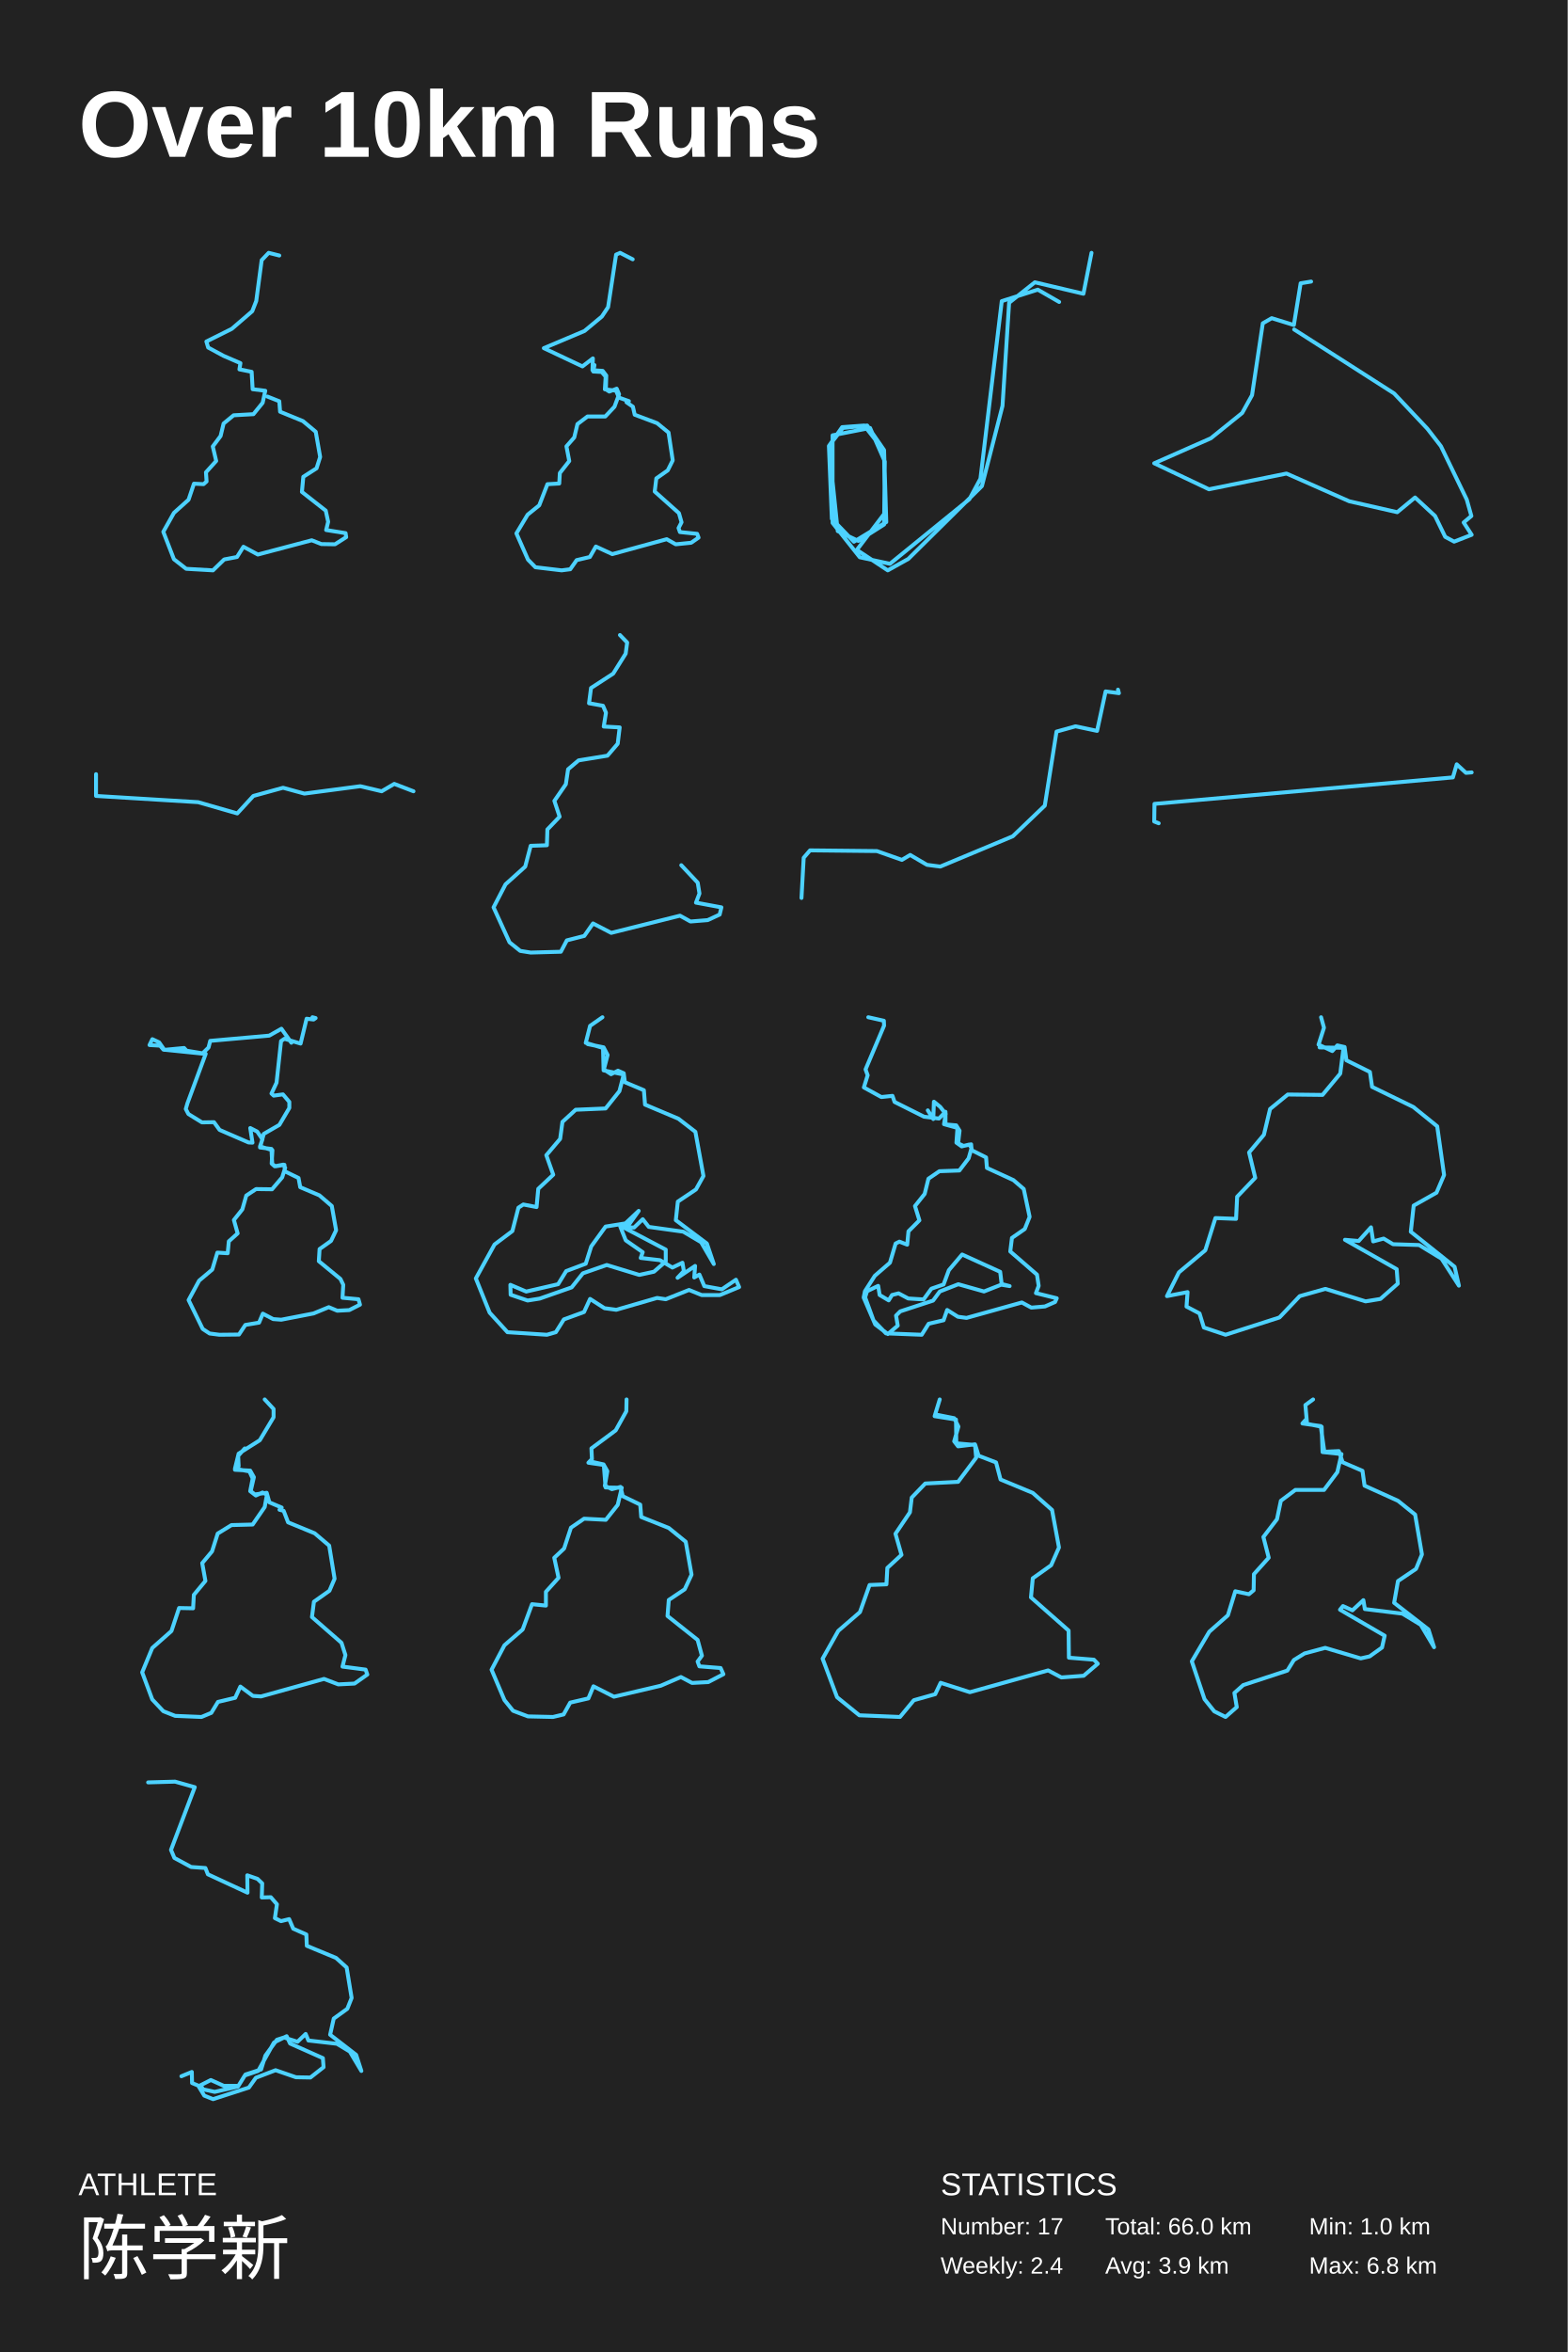
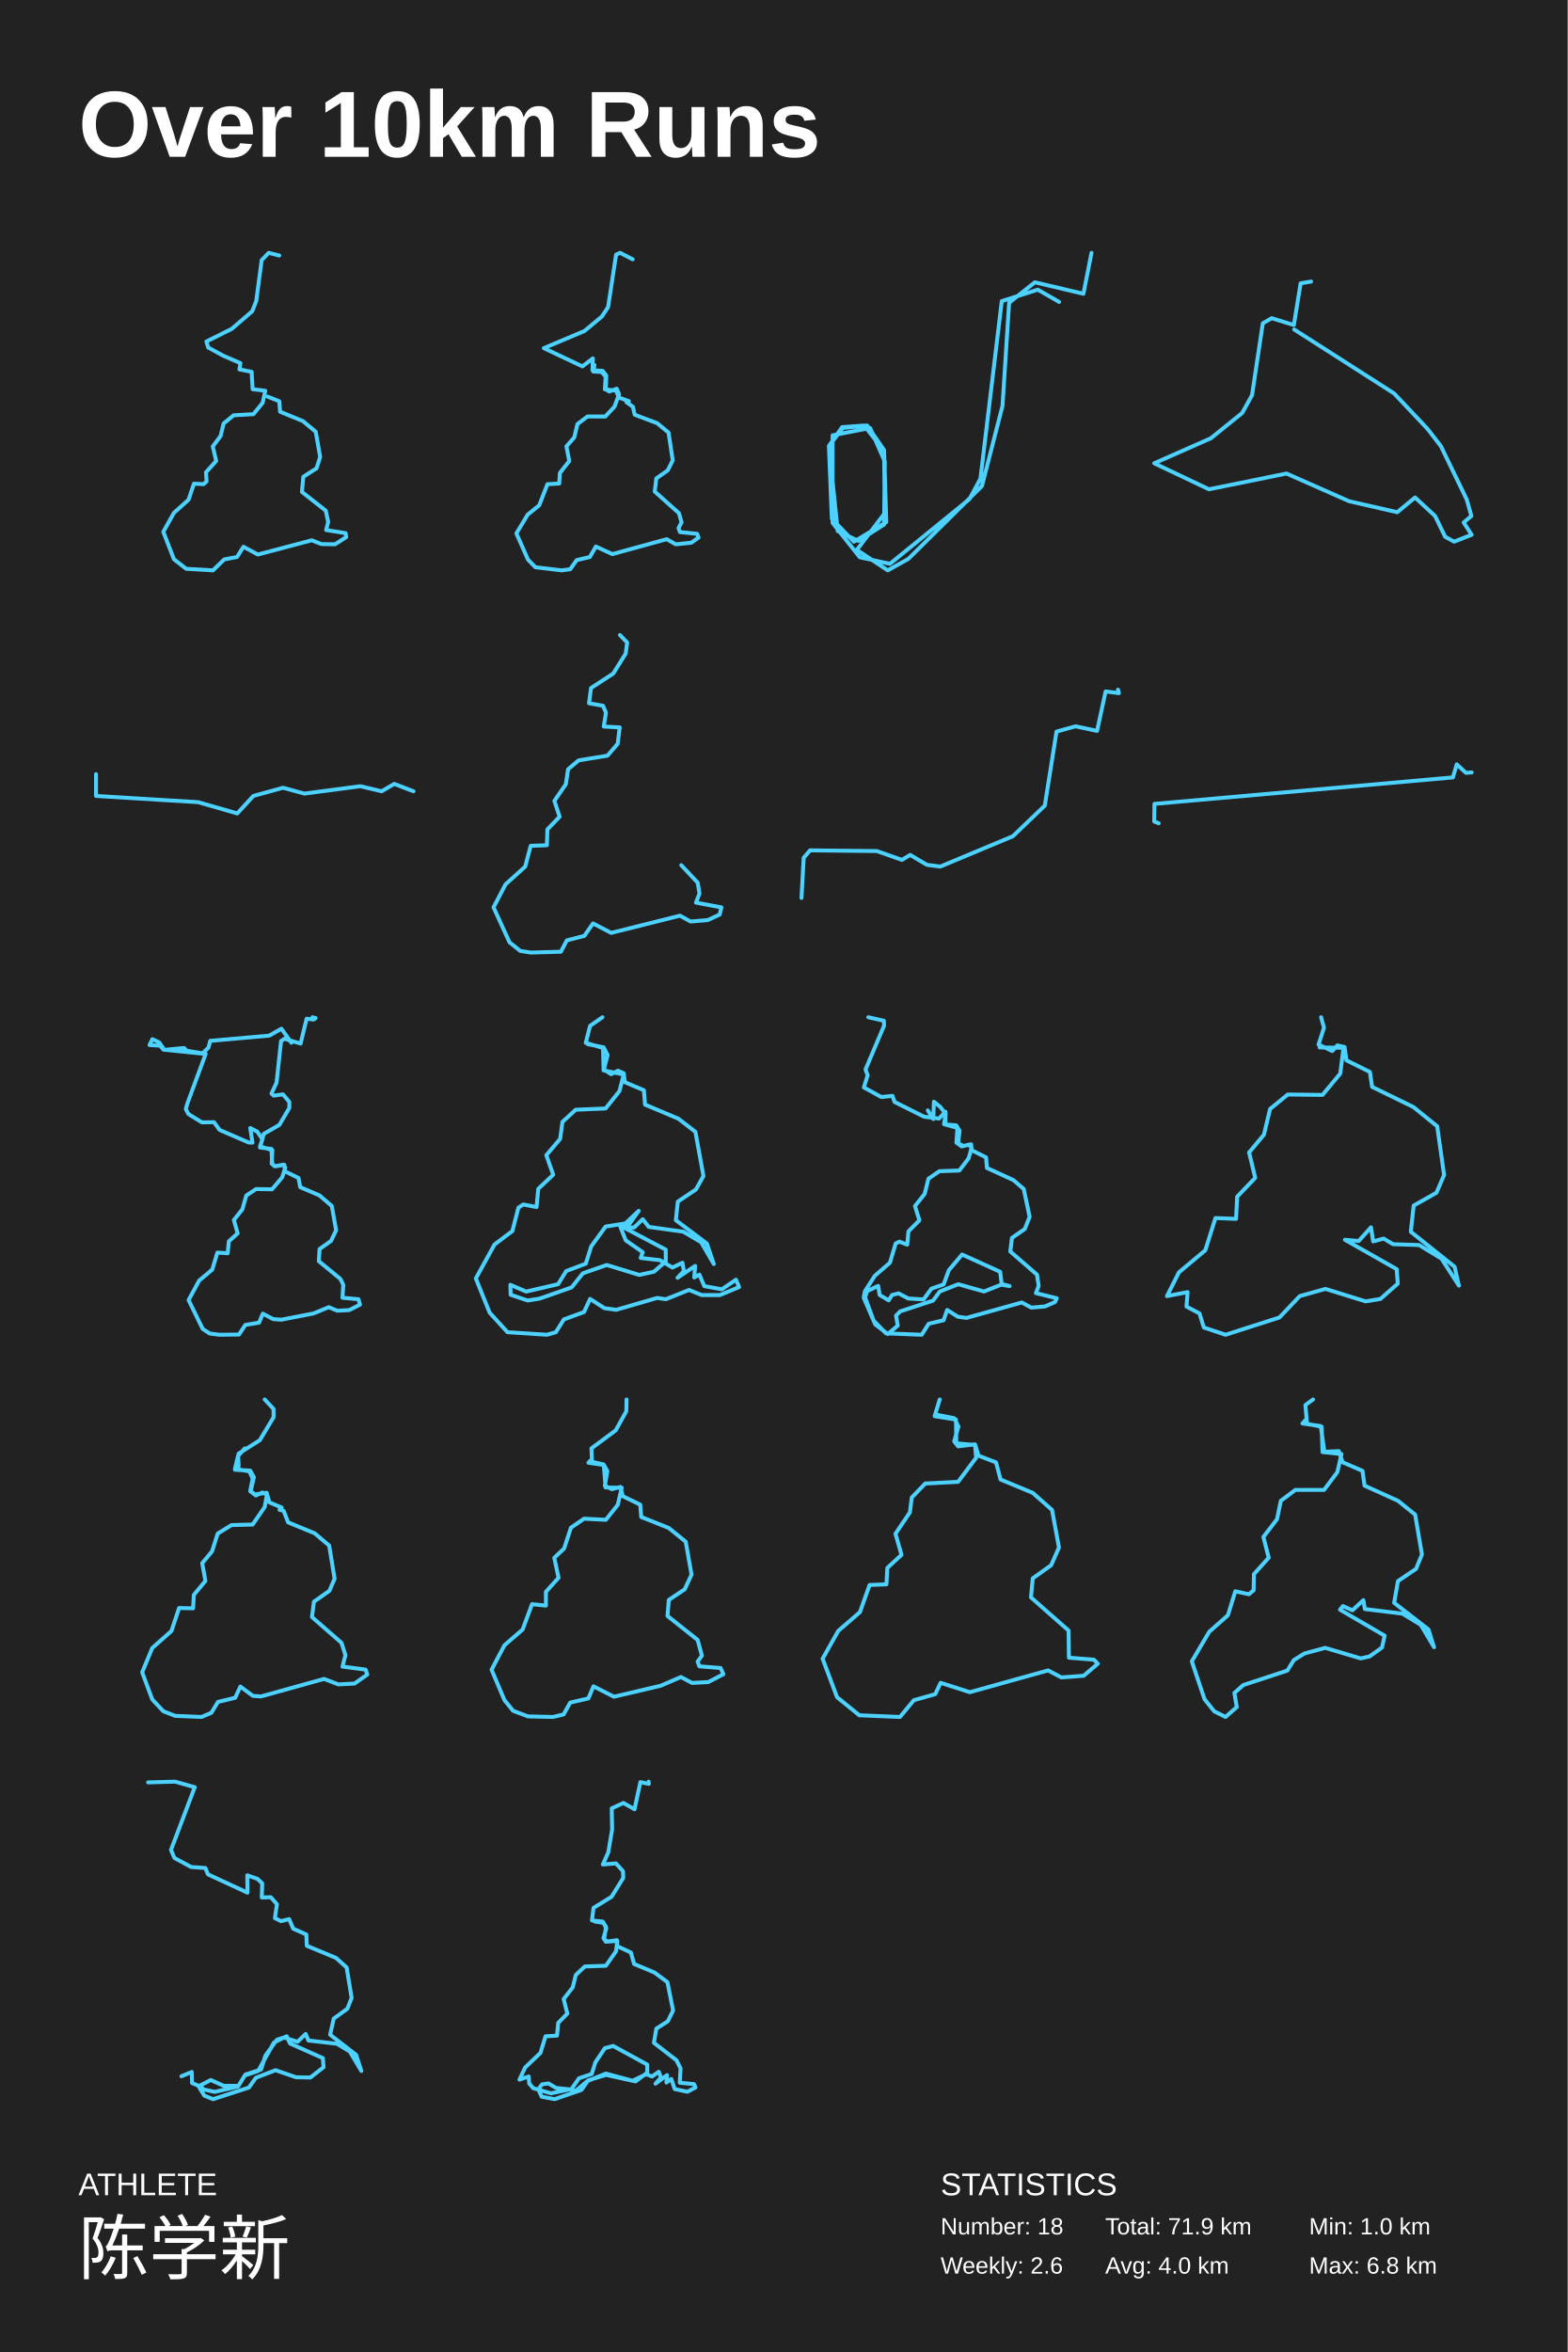
<svg xmlns="http://www.w3.org/2000/svg" baseProfile="full" height="300mm" version="1.1" viewBox="0,0,200,300" width="200mm">
  <defs />
  <rect fill="#222222" height="300" width="200" x="0" y="0" />
  <text fill="#FFFFFF" style="font-size:12px; font-family:Arial; font-weight:bold;" x="10" y="20">Over 10km Runs</text>
  <text fill="#FFFFFF" style="font-size:4px; font-family:Arial" x="10" y="280">ATHLETE</text>
  <text fill="#FFFFFF" style="font-size:9px; font-family:Arial" x="10" y="290">陈学新</text>
  <text fill="#FFFFFF" style="font-size:4px; font-family:Arial" x="120" y="280">STATISTICS</text>
-   <text fill="#FFFFFF" style="font-size:3px; font-family:Arial" x="120" y="285">Number: 17</text>
-   <text fill="#FFFFFF" style="font-size:3px; font-family:Arial" x="120" y="290">Weekly: 2.4</text>
-   <text fill="#FFFFFF" style="font-size:3px; font-family:Arial" x="141" y="285">Total: 66.0 km</text>
-   <text fill="#FFFFFF" style="font-size:3px; font-family:Arial" x="141" y="290">Avg: 3.9 km</text>
+   <text fill="#FFFFFF" style="font-size:3px; font-family:Arial" x="120" y="285">Number: 18</text>
+   <text fill="#FFFFFF" style="font-size:3px; font-family:Arial" x="120" y="290">Weekly: 2.6</text>
+   <text fill="#FFFFFF" style="font-size:3px; font-family:Arial" x="141" y="285">Total: 71.9 km</text>
+   <text fill="#FFFFFF" style="font-size:3px; font-family:Arial" x="141" y="290">Avg: 4.0 km</text>
  <text fill="#FFFFFF" style="font-size:3px; font-family:Arial" x="167" y="285">Min: 1.0 km</text>
  <text fill="#FFFFFF" style="font-size:3px; font-family:Arial" x="167" y="290">Max: 6.8 km</text>
  <polyline fill="none" points="35.63,32.591 34.276,32.25 33.382,33.188 32.692,38.389 32.181,39.697 29.574,41.942 26.329,43.562 26.559,44.329 28.501,45.381 30.673,46.319 30.545,47.115 32.104,47.427 32.232,49.644 33.842,49.843 33.509,51.378 32.334,52.827 29.804,52.97 28.526,54.021 28.143,55.613 27.146,56.948 27.581,58.796 26.277,60.245 26.354,61.41 25.971,61.752 24.744,61.695 24.054,63.741 22.189,65.418 20.834,67.833 22.189,71.329 23.748,72.551 27.172,72.75 28.603,71.357 30.238,71.045 31.056,69.738 32.896,70.732 39.77,68.913 40.997,69.397 42.735,69.425 44.166,68.515 44.089,68.004 41.61,67.606 41.866,66.555 41.559,65.134 38.518,62.746 38.697,60.814 40.384,59.734 40.844,58.284 40.281,55.073 38.646,53.709 35.733,52.515 35.63,51.179 34.123,50.582" stroke="#4dd2ff" stroke-linecap="round" stroke-linejoin="round" stroke-width="0.5" />
  <polyline fill="none" points="80.718,33.074 79.109,32.25 78.598,32.477 77.577,39.18 76.785,40.373 74.563,42.219 69.379,44.406 74.308,46.735 75.636,45.713 75.585,47.218 76.887,47.303 77.347,47.9 77.296,49.66 77.73,49.945 78.675,49.575 78.981,50.285 78.394,51.876 77.219,53.125 74.946,53.125 73.67,54.091 73.261,55.795 72.265,56.931 72.623,58.806 71.422,60.339 71.346,61.674 69.839,61.759 68.792,64.457 67.311,65.65 65.881,68.036 67.362,71.387 68.307,72.352 71.652,72.75 72.75,72.608 73.567,71.444 75.253,71.046 76.019,69.711 78.113,70.677 85.059,68.774 86.208,69.427 88.174,69.228 89.119,68.575 88.94,68.092 86.744,67.865 86.566,67.354 86.949,66.616 86.617,65.451 83.527,62.696 83.731,61.021 85.187,59.998 85.825,58.72 85.289,55.17 83.833,53.977 80.973,52.898 80.743,51.876 79.926,51.308 80.232,51.166 78.956,50.711 78.598,49.831 77.168,49.66 77.27,48.042 76.759,47.445 75.687,47.388 75.84,46.565" stroke="#4dd2ff" stroke-linecap="round" stroke-linejoin="round" stroke-width="0.5" />
  <polyline fill="none" points="139.252,32.25 138.22,37.469 132.026,36.008 128.741,38.617 127.896,51.769 125.269,61.999 115.884,71.289 113.256,72.75 109.314,70.141 112.88,65.443 112.787,57.51 110.253,54.275 107.437,54.483 105.748,56.884 106.123,66.174 108.939,69.097 113.068,66.592 112.787,57.406 110.628,54.275 107.531,54.588 105.748,56.884 106.874,67.74 109.502,68.992 112.787,66.905 112.88,58.867 111.003,54.588 106.217,55.527 106.217,66.696 109.69,71.08 113.537,71.915 123.673,63.669 125.081,61.059 127.802,38.409 132.401,36.947 135.123,38.513" stroke="#4dd2ff" stroke-linecap="round" stroke-linejoin="round" stroke-width="0.5" />
  <polyline fill="none" points="167.265,35.914 165.93,36.132 165.067,41.457 162.241,40.584 161.103,41.239 159.73,50.405 158.474,52.675 154.471,55.905 147.25,59.091 154.235,62.408 164.125,60.4 172.131,63.936 178.253,65.333 180.529,63.456 183.08,65.813 184.375,68.475 185.513,69.086 187.75,68.213 186.73,66.642 187.711,65.813 187.122,63.718 183.826,56.909 182.099,54.683 177.86,50.187 165.106,42.025" stroke="#4dd2ff" stroke-linecap="round" stroke-linejoin="round" stroke-width="0.5" />
  <polyline fill="none" points="12.25,98.745 12.25,101.523 25.274,102.317 30.27,103.755 32.322,101.523 36.113,100.481 38.834,101.225 45.97,100.283 48.691,100.928 50.297,99.985 52.75,100.928" stroke="#4dd2ff" stroke-linecap="round" stroke-linejoin="round" stroke-width="0.5" />
  <polyline fill="none" points="79.09,81.0 80.013,81.955 79.822,83.37 78.231,85.917 75.401,87.756 75.146,89.702 76.928,90.02 77.309,90.904 77.023,92.673 79.058,92.779 78.804,94.866 77.5,96.387 73.811,96.988 72.475,98.12 72.189,100.03 70.726,102.152 71.394,104.169 69.835,105.796 69.772,107.812 67.704,107.883 67.005,110.535 64.492,112.799 62.966,115.735 65.001,120.191 66.369,121.288 67.704,121.5 71.553,121.394 72.316,119.944 74.542,119.378 75.655,117.786 77.977,118.989 86.755,116.796 88.091,117.539 90.285,117.362 91.812,116.654 92.034,115.735 88.79,115.133 89.236,113.966 89.013,112.587 86.914,110.358" stroke="#4dd2ff" stroke-linecap="round" stroke-linejoin="round" stroke-width="0.5" />
  <polyline fill="none" points="102.25,114.534 102.533,109.409 103.341,108.465 111.87,108.555 115.063,109.679 116.114,109.05 118.256,110.309 119.954,110.533 129.21,106.667 133.292,102.756 134.787,93.316 137.213,92.641 139.961,93.226 141.052,88.191 142.75,88.415 142.629,87.966" stroke="#4dd2ff" stroke-linecap="round" stroke-linejoin="round" stroke-width="0.5" />
  <polyline fill="none" points="187.75,98.521 187.025,98.578 185.845,97.49 185.356,99.159 147.284,102.535 147.25,104.785 147.823,105.01" stroke="#4dd2ff" stroke-linecap="round" stroke-linejoin="round" stroke-width="0.5" />
  <polyline fill="none" points="37.175,133.003 35.904,131.217 34.346,132.096 26.818,132.763 26.603,133.616 25.812,134.39 20.849,133.883 20.418,133.376 19.075,133.296 19.435,132.55 20.298,132.95 20.969,133.91 23.486,133.67 23.798,134.016 26.243,134.416 23.918,140.709 23.702,141.455 24.038,142.095 25.764,143.162 27.298,143.135 28.017,144.122 31.709,145.721 32.212,145.748 31.925,143.882 32.812,144.335 33.483,145.321 33.171,146.228 34.753,146.708 34.658,148.414 35.041,148.761 36.144,148.548 36.384,148.947 36,150.174 34.706,151.694 32.668,151.667 31.421,152.494 30.918,154.253 29.839,155.613 30.318,157.319 29.192,158.333 29.048,159.852 27.729,159.772 27.082,161.932 25.404,163.345 24.061,165.824 25.859,169.504 26.746,170.09 27.993,170.25 30.486,170.223 31.301,168.997 33.051,168.704 33.531,167.557 34.849,168.25 35.88,168.33 40.004,167.531 41.945,166.731 43.024,167.184 44.558,167.104 45.925,166.411 45.733,165.718 43.695,165.531 43.791,163.878 43.432,163.132 40.675,160.865 40.771,159.319 42.233,158.279 42.88,156.919 42.329,153.827 40.747,152.467 38.301,151.427 38.086,150.254 36.336,149.401 36.288,148.574 35.161,148.761 34.729,148.494 34.634,146.548 33.171,146.361 33.651,144.628 35.64,143.482 36.911,141.322 36.911,140.549 36.096,139.589 34.921,139.749 34.634,139.482 35.281,138.096 35.856,132.79 36.288,132.496 38.349,133.11 39.117,129.937 40.004,130.043 40.267,129.857 39.86,129.75" stroke="#4dd2ff" stroke-linecap="round" stroke-linejoin="round" stroke-width="0.5" />
  <polyline fill="none" points="76.858,129.75 75.279,130.852 74.728,133.016 76.931,133.67 77.004,136.527 79.574,137.058 79.023,139.181 77.261,141.386 73.444,141.549 71.755,143.101 71.461,145.265 69.699,147.347 70.58,149.837 68.671,151.633 68.451,153.961 66.762,153.634 66.138,154.042 65.367,157.023 63.091,158.737 60.705,163.065 62.467,167.433 64.743,169.923 69.773,170.25 70.911,169.923 71.938,168.29 74.508,167.351 75.279,165.678 77.115,166.862 78.62,167.066 83.832,165.555 84.934,165.718 87.907,164.534 89.522,165.188 91.835,165.188 94.295,164.167 93.891,163.228 92.092,164.453 89.853,164.045 89.229,162.575 88.568,162.942 88.678,161.473 86.439,162.983 87.246,162.126 87.063,161.064 85.778,161.677 84.2,160.738 81.74,160.452 81.997,159.717 79.831,158.207 79.134,156.451 80.235,156.206 81.483,154.451 79.794,156.043 77.261,156.451 75.426,158.982 74.728,161.187 72.232,162.126 71.204,163.8 67.13,164.739 65.111,163.881 65.147,165.147 67.313,165.882 68.855,165.637 72.93,164.208 74.361,162.412 77.408,161.35 81.556,162.616 83.429,162.207 84.934,160.901 84.934,159.39 79.501,156.533 80.896,156.573 81.997,155.512 82.768,156.492 87.173,157.104 89.449,158.451 91.064,161.228 90.183,158.615 86.219,155.634 86.476,153.267 88.788,151.715 89.743,150 88.715,144.366 86.549,142.692 82.291,140.896 82.144,139.059 79.721,138.038 79.574,136.895 78.84,136.568 77.959,137.017 77.041,136.405 77.518,134.568 77.004,133.588 74.985,133.18" stroke="#4dd2ff" stroke-linecap="round" stroke-linejoin="round" stroke-width="0.5" />
  <polyline fill="none" points="118.367,141.629 119.065,142.733 119.146,140.525 119.951,141.181 120.648,142.077 120.434,143.39 122.151,143.867 122.017,145.748 122.688,146.225 123.654,145.986 123.949,146.434 123.573,147.747 122.393,149.299 119.843,149.389 118.448,150.344 117.965,152.284 116.73,153.836 117.294,155.656 115.899,157.059 115.738,158.76 114.745,158.372 114.262,158.611 113.537,161.058 111.605,162.729 110.344,164.699 110.183,165.505 111.659,168.937 113.269,170.16 114.53,169.086 114.315,167.803 114.852,167.266 119.038,165.893 119.897,164.729 122.258,163.804 125.532,164.729 127.733,163.863 128.806,164.042 127.787,163.774 127.599,162.222 122.742,160.014 121.051,162.013 120.38,163.834 118.824,164.371 117.831,165.744 115.872,165.624 114.637,164.968 113.805,165.177 113.376,165.863 112.222,165.177 112.034,164.013 110.612,164.699 110.37,165.475 111.444,168.43 113.027,170.071 117.589,170.25 118.475,168.847 120.38,168.4 120.836,167.087 122.205,167.952 123.305,168.101 130.363,166.132 131.57,166.788 133.315,166.639 134.603,166.072 134.817,165.594 132.161,164.938 132.51,164.013 132.295,162.58 128.887,159.626 129.101,157.895 130.738,156.76 131.356,155.209 130.604,151.657 129.289,150.523 125.908,148.971 125.801,147.628 123.949,146.703 123.895,145.957 122.929,146.165 122.232,145.837 122.419,144.225 121.99,143.539 120.622,143.42 120.622,141.808 119.79,142.673 117.884,142.435 114.127,140.554 113.859,139.778 112.437,139.928 110.209,138.704 110.693,137.152 110.424,136.406 112.786,130.824 112.759,130.198 110.773,129.75" stroke="#4dd2ff" stroke-linecap="round" stroke-linejoin="round" stroke-width="0.5" />
  <polyline fill="none" points="168.354,133.6 171.4,133.651 170.985,136.937 168.723,139.657 164.292,139.606 162.031,141.454 161.246,144.739 159.354,146.997 160.138,150.231 157.831,152.644 157.692,155.467 155.061,155.364 153.769,159.471 150.4,162.294 148.877,165.322 151.507,164.809 151.369,166.657 153.031,167.53 153.584,169.326 156.354,170.25 163.231,168.043 165.815,165.322 169.092,164.398 174.215,165.99 176.108,165.682 178.323,163.731 178.185,161.883 171.585,158.136 173.339,158.29 174.908,156.545 175.185,158.342 176.523,157.982 177.723,158.701 181.046,158.804 183.908,160.549 186.123,163.988 185.57,161.575 179.985,157.11 180.354,153.773 183.262,152.131 184.231,149.872 183.354,143.661 180.308,141.197 175.046,138.63 174.769,136.731 171.769,135.243 171.539,133.549 170.615,133.343 169.969,134.062 168.215,133.241 168.908,131.085 168.538,129.75" stroke="#4dd2ff" stroke-linecap="round" stroke-linejoin="round" stroke-width="0.5" />
  <polyline fill="none" points="33.771,178.5 34.902,179.722 34.902,180.77 33.144,183.702 30.444,185.413 29.973,187.334 31.825,187.683 32.233,188.59 31.919,190.197 32.641,190.755 33.489,190.371 34.054,190.65 33.771,192.222 32.233,194.456 29.533,194.526 27.775,195.608 27.053,197.878 25.798,199.379 26.206,201.648 24.73,203.429 24.636,205.14 22.847,205.105 21.874,208.037 19.425,210.202 18.138,213.309 19.425,216.766 20.838,218.267 22.344,218.86 25.703,219.0 26.959,218.476 27.807,217.08 30.004,216.556 30.664,215.125 32.265,216.312 33.301,216.382 41.337,214.147 43.158,214.845 45.23,214.741 46.862,213.589 46.642,212.96 43.692,212.576 44.068,211.11 43.566,209.539 39.799,206.257 40.05,204.302 42.028,202.905 42.687,201.369 41.996,197.144 40.144,195.573 36.754,194.177 36.189,192.71 35.655,192.571 35.938,192.291 34.368,191.628 34.023,190.406 32.516,190.616 31.982,190.197 32.39,188.416 31.919,187.578 29.973,187.473 30.444,187.019 30.381,185.693 31.229,184.75" stroke="#4dd2ff" stroke-linecap="round" stroke-linejoin="round" stroke-width="0.5" />
  <polyline fill="none" points="79.935,178.5 79.903,180.007 78.548,182.446 75.452,184.742 75.516,186.105 75.065,186.572 77.032,186.859 77.258,189.728 79.322,189.764 78.806,191.953 77.29,193.854 74.516,193.71 72.839,194.858 71.968,197.513 70.71,198.697 71.259,201.244 69.646,203.037 69.646,204.795 67.872,204.616 66.678,207.844 64.356,209.853 62.711,212.974 64.356,216.848 65.453,218.211 67.356,218.928 70.549,219.0 71.904,218.677 72.742,217.171 75.065,216.633 75.71,215.09 78.322,216.417 84.29,215.018 86.87,213.906 88.289,214.66 90.354,214.552 92.289,213.548 91.934,212.758 89.225,212.543 88.999,211.933 89.547,211.18 88.999,209.171 85.161,206.122 85.322,204.078 87.354,202.714 88.225,200.849 87.483,196.652 85.322,194.894 81.806,193.495 81.677,191.917 79.451,190.841 79.161,189.657 78.064,189.944 77.161,189.513 77.484,187.648 77,186.787 75.387,186.428" stroke="#4dd2ff" stroke-linecap="round" stroke-linejoin="round" stroke-width="0.5" />
  <polyline fill="none" points="119.581,180.465 121.732,180.892 122.27,181.961 121.732,183.84 122.231,184.481 124.382,184.225 124.536,185.934 122.231,189.01 118.044,189.223 116.315,191.018 116.085,192.898 114.241,195.632 115.009,198.323 113.204,199.989 113.089,202.083 110.938,202.168 109.708,205.629 106.943,208.021 104.945,211.567 106.789,216.48 109.631,218.786 114.817,219.0 116.584,216.864 119.312,216.095 120.003,214.643 123.729,215.839 133.717,213.062 135.407,213.959 138.25,213.745 140.055,212.208 139.556,211.695 136.367,211.439 136.329,207.978 131.527,203.749 131.758,201.314 134.101,199.648 135.1,197.383 134.216,192.598 131.758,190.42 127.647,188.711 127.071,186.532 124.843,185.677 124.421,184.31 122.001,184.097 121.962,181.063 119.235,180.636 119.888,178.5" stroke="#4dd2ff" stroke-linecap="round" stroke-linejoin="round" stroke-width="0.5" />
  <polyline fill="none" points="167.519,178.5 166.538,179.214 166.726,181.354 166.311,181.522 168.613,181.984 168.726,185.215 171.142,185.467 170.613,187.775 168.915,190.042 165.255,190.042 163.406,191.427 162.915,193.777 161.179,196.043 161.858,198.687 159.972,200.786 159.934,202.842 159.33,203.346 157.594,202.968 156.651,206.032 154.273,208.13 152.047,211.907 153.669,216.734 154.915,218.287 156.349,219.0 157.783,217.741 157.481,215.936 158.613,214.929 164.236,213.083 165.066,211.74 166.425,210.9 169.066,210.187 173.594,211.53 174.727,211.278 176.312,210.145 176.651,208.634 170.953,205.319 171.33,204.857 172.538,205.402 173.934,204.101 174.123,205.235 178.915,205.822 181.255,207.249 182.953,210.103 182.236,207.837 177.859,204.437 178.349,201.667 180.651,200.114 181.406,198.268 180.538,193.19 178.349,191.427 174.085,189.496 173.821,187.608 171.293,186.516 170.802,185.089 168.953,185.173 168.5,181.9 166.16,181.564 166.575,181.102" stroke="#4dd2ff" stroke-linecap="round" stroke-linejoin="round" stroke-width="0.5" />
  <polyline fill="none" points="23.144,264.827 24.472,264.281 24.501,265.695 25.28,266.016 26.06,267.3 27.186,267.75 31.749,266.273 32.644,265.02 35.157,264.057 37.756,264.956 39.604,264.988 41.279,263.671 41.192,262.515 37.005,260.652 36.572,259.721 34.955,260.524 32.933,264.153 31.229,264.731 30.421,266.048 28.544,266.048 26.898,265.309 25.569,265.984 25.916,266.497 27.389,266.819 30.363,266.144 31.316,264.603 33.309,263.96 33.857,262.194 35.33,260.171 36.225,259.882 37.958,260.428 38.998,259.432 39.344,260.267 42.983,260.684 44.629,261.68 46.102,264.153 45.437,262.098 42.116,259.528 42.578,257.473 44.311,256.22 44.86,254.839 44.224,250.953 42.867,249.733 39.142,248.191 39.084,246.746 37.409,246.007 36.889,244.787 35.85,245.044 35.07,244.658 35.33,242.892 34.55,241.992 33.395,242.024 33.453,240.226 32.847,239.648 31.547,239.198 31.576,241.414 26.522,239.07 26.205,238.267 24.385,238.138 22.248,236.982 21.815,235.954 24.847,227.957 22.335,227.25 18.898,227.346" stroke="#4dd2ff" stroke-linecap="round" stroke-linejoin="round" stroke-width="0.5" />
+   <polyline fill="none" points="75.878,245.095 77.011,245.267 77.345,245.983 76.985,247.214 77.294,247.672 78.762,247.558 78.582,248.904 77.294,250.737 74.616,250.823 73.457,251.911 73.07,253.487 71.912,254.976 72.375,256.838 71.216,258.012 71.062,259.645 69.594,259.731 68.95,261.85 66.993,263.712 66.272,265.258 67.456,264.857 67.508,265.745 68.023,266.347 70.289,267.005 72.89,266.461 73.405,266.719 75.053,265.344 77.32,264.657 81.08,265.487 82.573,264.37 82.573,263.339 78.221,260.962 77.165,261.249 75.955,263.053 75.491,264.542 73.869,265.086 72.864,266.518 70.933,266.318 69.98,265.745 69.156,265.86 68.667,266.49 69.104,267.435 70.753,267.75 74.178,266.576 74.976,265.43 77.294,264.485 80.693,265.401 82.445,264.571 83.191,264.857 84.041,264.256 84.325,264.972 83.629,265.774 85.097,264.685 85.02,265.631 85.638,265.172 86.076,266.461 87.698,266.805 88.728,266.261 88.548,265.831 86.72,265.659 86.823,263.826 86.308,262.795 83.423,260.561 83.732,258.757 85.2,257.812 85.87,256.437 85.149,252.828 83.5,251.596 80.899,250.508 80.487,249.047 78.762,248.245 78.71,247.472 77.5,247.644 77.062,247.329 77.32,245.782 76.882,245.095 75.517,244.951 75.723,243.347 78.015,241.944 79.509,239.538 79.483,238.679 78.582,237.676 76.908,237.819 77.603,236.273 78.092,233.351 78.041,230.659 79.534,229.971 80.951,230.773 81.698,227.307 82.779,227.536 82.754,227.25" stroke="#4dd2ff" stroke-linecap="round" stroke-linejoin="round" stroke-width="0.5" />
</svg>
